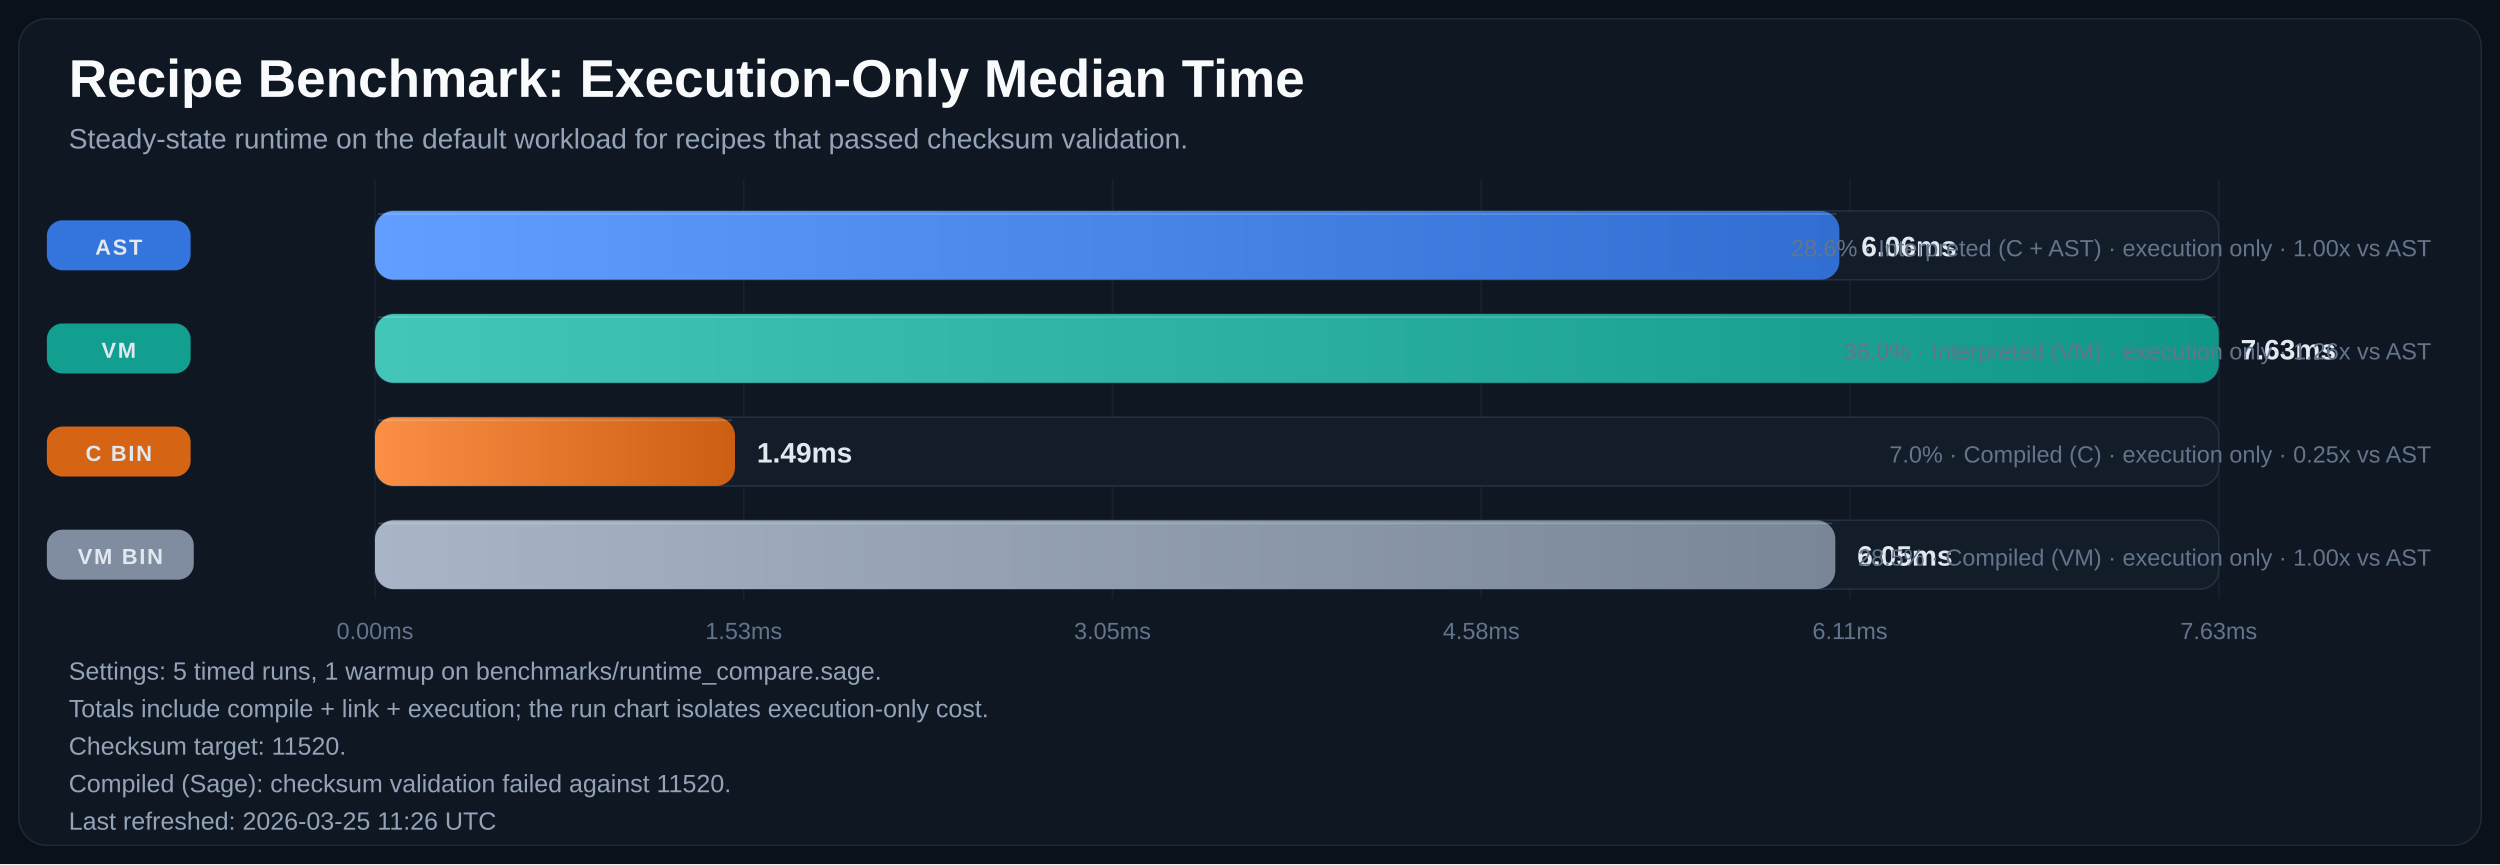
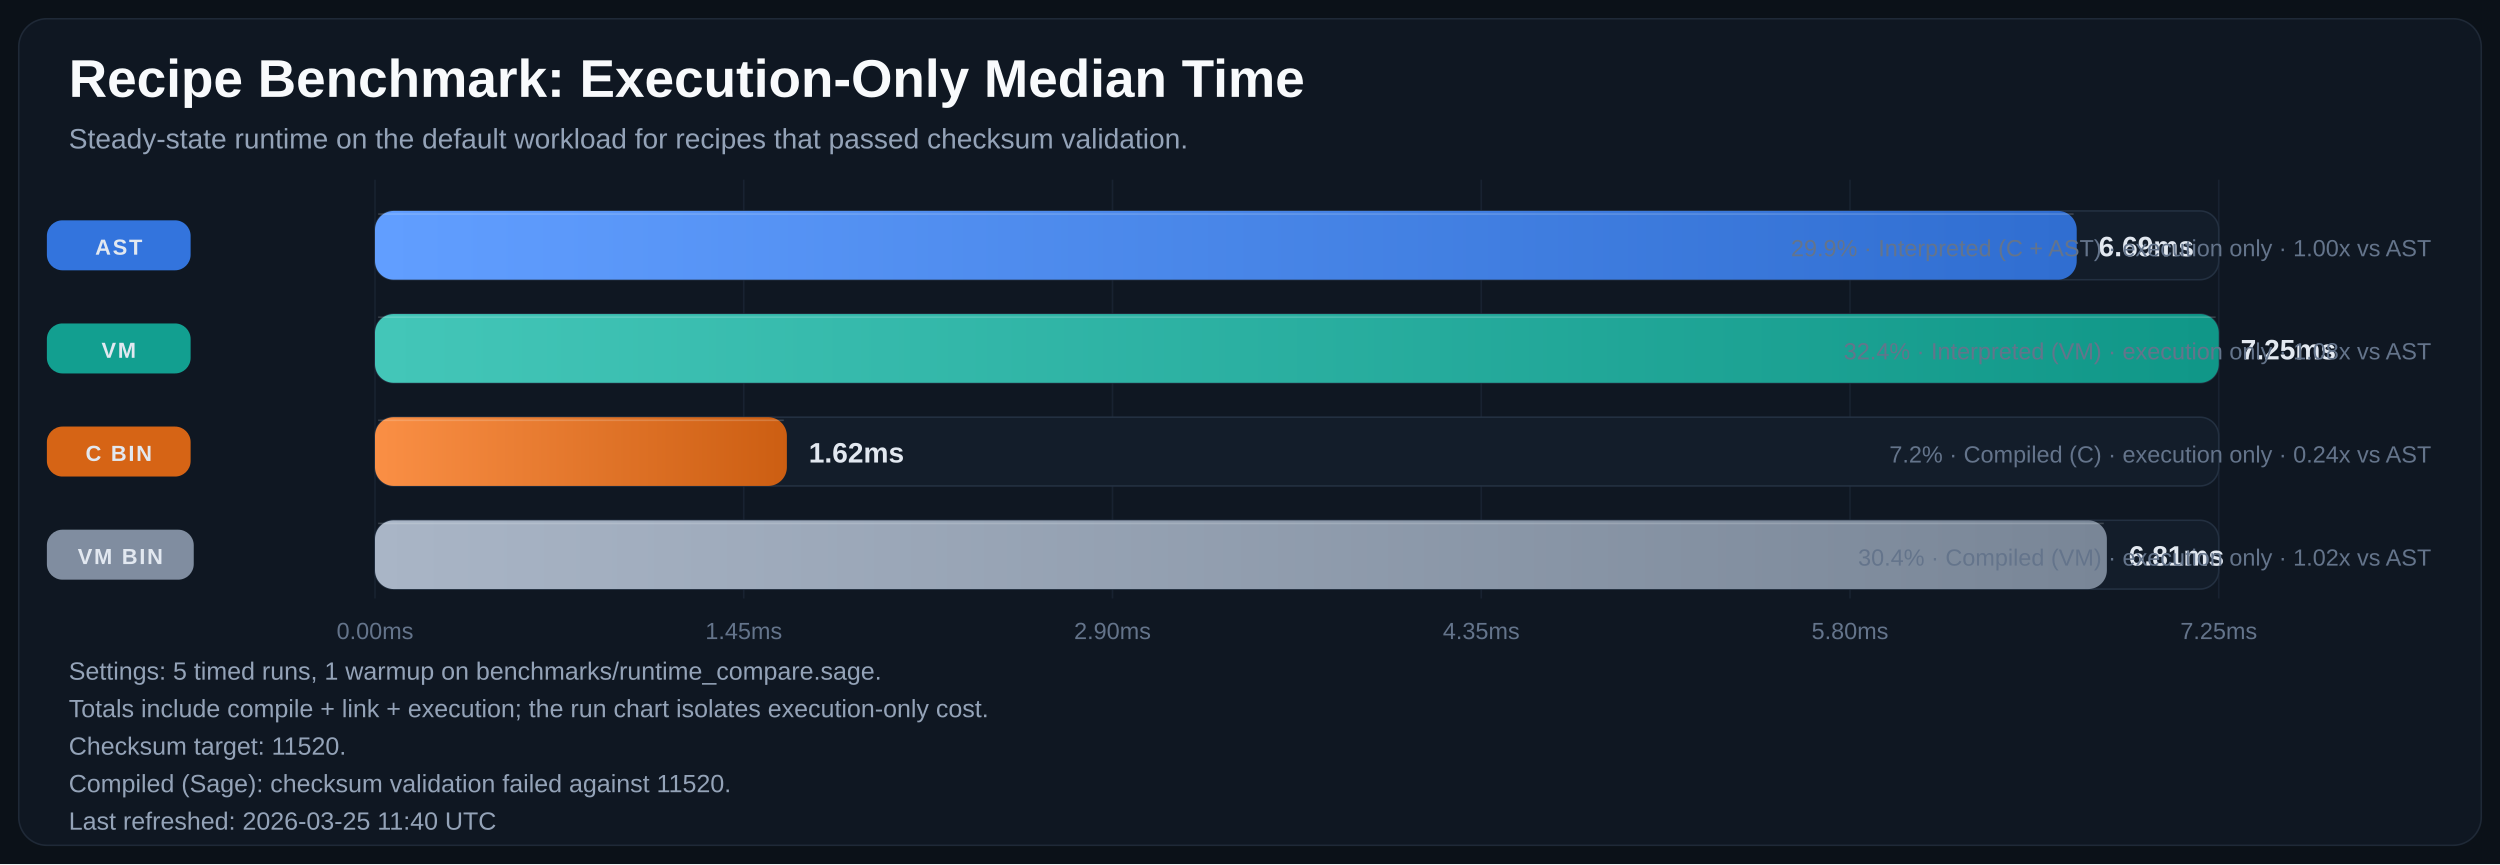
<svg xmlns="http://www.w3.org/2000/svg" width="1600" height="553" viewBox="0 0 1600 553" role="img" aria-labelledby="title desc">
  <defs>
    <linearGradient id="bar-gradient-0" x1="0%" y1="0%" x2="100%" y2="0%">
      <stop offset="0%" stop-color="#619EFF" />
      <stop offset="100%" stop-color="#306ED1" />
    </linearGradient>
    <linearGradient id="bar-gradient-1" x1="0%" y1="0%" x2="100%" y2="0%">
      <stop offset="0%" stop-color="#43C6B8" />
      <stop offset="100%" stop-color="#109788" />
    </linearGradient>
    <linearGradient id="bar-gradient-2" x1="0%" y1="0%" x2="100%" y2="0%">
      <stop offset="0%" stop-color="#FA8F45" />
      <stop offset="100%" stop-color="#CC5E12" />
    </linearGradient>
    <linearGradient id="bar-gradient-3" x1="0%" y1="0%" x2="100%" y2="0%">
      <stop offset="0%" stop-color="#A9B5C6" />
      <stop offset="100%" stop-color="#798697" />
    </linearGradient>
  </defs>
  <rect width="100%" height="100%" fill="#0B1118" />
  <rect x="12" y="12" width="1576" height="529" rx="18" fill="#0F1722" stroke="#1F2937" />
  <text x="44" y="62" fill="#F8FAFC" font-size="34" font-family="Segoe UI, Arial, sans-serif" font-weight="700">Recipe Benchmark: Execution-Only Median Time</text>
  <text x="44" y="95" fill="#94A3B8" font-size="18" font-family="Segoe UI, Arial, sans-serif">Steady-state runtime on the default workload for recipes that passed checksum validation.</text>
  <line x1="240.0" y1="115" x2="240.0" y2="383" stroke="#182231" stroke-width="1" />
  <text x="240.0" y="409" text-anchor="middle" fill="#64748B" font-size="15" font-family="Segoe UI, Arial, sans-serif">0.00ms</text>
  <line x1="476.0" y1="115" x2="476.0" y2="383" stroke="#182231" stroke-width="1" />
-   <text x="476.0" y="409" text-anchor="middle" fill="#64748B" font-size="15" font-family="Segoe UI, Arial, sans-serif">1.53ms</text>
+   <text x="476.0" y="409" text-anchor="middle" fill="#64748B" font-size="15" font-family="Segoe UI, Arial, sans-serif">1.45ms</text>
  <line x1="712.0" y1="115" x2="712.0" y2="383" stroke="#182231" stroke-width="1" />
-   <text x="712.0" y="409" text-anchor="middle" fill="#64748B" font-size="15" font-family="Segoe UI, Arial, sans-serif">3.05ms</text>
+   <text x="712.0" y="409" text-anchor="middle" fill="#64748B" font-size="15" font-family="Segoe UI, Arial, sans-serif">2.90ms</text>
  <line x1="948.0" y1="115" x2="948.0" y2="383" stroke="#182231" stroke-width="1" />
-   <text x="948.0" y="409" text-anchor="middle" fill="#64748B" font-size="15" font-family="Segoe UI, Arial, sans-serif">4.58ms</text>
+   <text x="948.0" y="409" text-anchor="middle" fill="#64748B" font-size="15" font-family="Segoe UI, Arial, sans-serif">4.35ms</text>
  <line x1="1184.0" y1="115" x2="1184.0" y2="383" stroke="#182231" stroke-width="1" />
-   <text x="1184.0" y="409" text-anchor="middle" fill="#64748B" font-size="15" font-family="Segoe UI, Arial, sans-serif">6.11ms</text>
+   <text x="1184.0" y="409" text-anchor="middle" fill="#64748B" font-size="15" font-family="Segoe UI, Arial, sans-serif">5.80ms</text>
  <line x1="1420.0" y1="115" x2="1420.0" y2="383" stroke="#182231" stroke-width="1" />
-   <text x="1420.0" y="409" text-anchor="middle" fill="#64748B" font-size="15" font-family="Segoe UI, Arial, sans-serif">7.63ms</text>
+   <text x="1420.0" y="409" text-anchor="middle" fill="#64748B" font-size="15" font-family="Segoe UI, Arial, sans-serif">7.25ms</text>
  <rect x="30" y="141.0" width="92" height="32" rx="10" fill="#3479E6" opacity="0.95" />
  <text x="76.0" y="163.0" text-anchor="middle" fill="#E2E8F0" font-size="14" font-family="Segoe UI, Arial, sans-serif" font-weight="700" letter-spacing="1.1">AST</text>
  <rect x="240" y="135" width="1180" height="44" rx="12" fill="#131D2A" stroke="#233041" />
-   <rect x="240" y="135" width="937.2" height="44" rx="12" fill="url(#bar-gradient-0)" />
-   <line x1="242.0" y1="137.0" x2="1175.2" y2="137.0" stroke="#F8FAFC" stroke-opacity="0.18" />
-   <text x="1191.2" y="164.0" fill="#E2E8F0" font-size="18" font-family="Segoe UI, Arial, sans-serif" font-weight="700">6.06ms</text>
-   <text x="1556" y="164.0" text-anchor="end" fill="#64748B" font-size="15" font-family="Segoe UI, Arial, sans-serif">28.6% · Interpreted (C + AST) · execution only · 1.00x vs AST</text>
+   <rect x="240" y="135" width="1089.1" height="44" rx="12" fill="url(#bar-gradient-0)" />
+   <line x1="242.0" y1="137.0" x2="1327.1" y2="137.0" stroke="#F8FAFC" stroke-opacity="0.18" />
+   <text x="1343.1" y="164.0" fill="#E2E8F0" font-size="18" font-family="Segoe UI, Arial, sans-serif" font-weight="700">6.69ms</text>
+   <text x="1556" y="164.0" text-anchor="end" fill="#64748B" font-size="15" font-family="Segoe UI, Arial, sans-serif">29.9% · Interpreted (C + AST) · execution only · 1.00x vs AST</text>
  <rect x="30" y="207.0" width="92" height="32" rx="10" fill="#12A695" opacity="0.95" />
  <text x="76.0" y="229.0" text-anchor="middle" fill="#E2E8F0" font-size="14" font-family="Segoe UI, Arial, sans-serif" font-weight="700" letter-spacing="1.1">VM</text>
  <rect x="240" y="201" width="1180" height="44" rx="12" fill="#131D2A" stroke="#233041" />
  <rect x="240" y="201" width="1180.0" height="44" rx="12" fill="url(#bar-gradient-1)" />
  <line x1="242.0" y1="203.0" x2="1418.0" y2="203.0" stroke="#F8FAFC" stroke-opacity="0.18" />
-   <text x="1434.0" y="230.0" fill="#E2E8F0" font-size="18" font-family="Segoe UI, Arial, sans-serif" font-weight="700">7.63ms</text>
-   <text x="1556" y="230.0" text-anchor="end" fill="#64748B" font-size="15" font-family="Segoe UI, Arial, sans-serif">36.0% · Interpreted (VM) · execution only · 1.26x vs AST</text>
+   <text x="1434.0" y="230.0" fill="#E2E8F0" font-size="18" font-family="Segoe UI, Arial, sans-serif" font-weight="700">7.25ms</text>
+   <text x="1556" y="230.0" text-anchor="end" fill="#64748B" font-size="15" font-family="Segoe UI, Arial, sans-serif">32.4% · Interpreted (VM) · execution only · 1.08x vs AST</text>
  <rect x="30" y="273.0" width="92" height="32" rx="10" fill="#E06814" opacity="0.95" />
  <text x="76.0" y="295.0" text-anchor="middle" fill="#E2E8F0" font-size="14" font-family="Segoe UI, Arial, sans-serif" font-weight="700" letter-spacing="1.1">C BIN</text>
  <rect x="240" y="267" width="1180" height="44" rx="12" fill="#131D2A" stroke="#233041" />
-   <rect x="240" y="267" width="230.4" height="44" rx="12" fill="url(#bar-gradient-2)" />
-   <line x1="242.0" y1="269.0" x2="468.4" y2="269.0" stroke="#F8FAFC" stroke-opacity="0.18" />
-   <text x="484.4" y="296.0" fill="#E2E8F0" font-size="18" font-family="Segoe UI, Arial, sans-serif" font-weight="700">1.49ms</text>
-   <text x="1556" y="296.0" text-anchor="end" fill="#64748B" font-size="15" font-family="Segoe UI, Arial, sans-serif">7.0% · Compiled (C) · execution only · 0.25x vs AST</text>
+   <rect x="240" y="267" width="263.6" height="44" rx="12" fill="url(#bar-gradient-2)" />
+   <line x1="242.0" y1="269.0" x2="501.6" y2="269.0" stroke="#F8FAFC" stroke-opacity="0.18" />
+   <text x="517.6" y="296.0" fill="#E2E8F0" font-size="18" font-family="Segoe UI, Arial, sans-serif" font-weight="700">1.62ms</text>
+   <text x="1556" y="296.0" text-anchor="end" fill="#64748B" font-size="15" font-family="Segoe UI, Arial, sans-serif">7.2% · Compiled (C) · execution only · 0.24x vs AST</text>
  <rect x="30" y="339.0" width="94" height="32" rx="10" fill="#8593A6" opacity="0.95" />
  <text x="77.0" y="361.0" text-anchor="middle" fill="#E2E8F0" font-size="14" font-family="Segoe UI, Arial, sans-serif" font-weight="700" letter-spacing="1.1">VM BIN</text>
  <rect x="240" y="333" width="1180" height="44" rx="12" fill="#131D2A" stroke="#233041" />
-   <rect x="240" y="333" width="934.6" height="44" rx="12" fill="url(#bar-gradient-3)" />
-   <line x1="242.0" y1="335.0" x2="1172.6" y2="335.0" stroke="#F8FAFC" stroke-opacity="0.18" />
-   <text x="1188.6" y="362.0" fill="#E2E8F0" font-size="18" font-family="Segoe UI, Arial, sans-serif" font-weight="700">6.05ms</text>
-   <text x="1556" y="362.0" text-anchor="end" fill="#64748B" font-size="15" font-family="Segoe UI, Arial, sans-serif">28.5% · Compiled (VM) · execution only · 1.00x vs AST</text>
+   <rect x="240" y="333" width="1108.4" height="44" rx="12" fill="url(#bar-gradient-3)" />
+   <line x1="242.0" y1="335.0" x2="1346.4" y2="335.0" stroke="#F8FAFC" stroke-opacity="0.18" />
+   <text x="1362.4" y="362.0" fill="#E2E8F0" font-size="18" font-family="Segoe UI, Arial, sans-serif" font-weight="700">6.81ms</text>
+   <text x="1556" y="362.0" text-anchor="end" fill="#64748B" font-size="15" font-family="Segoe UI, Arial, sans-serif">30.4% · Compiled (VM) · execution only · 1.02x vs AST</text>
  <text x="44" y="435" fill="#94A3B8" font-size="16" font-family="Segoe UI, Arial, sans-serif">Settings: 5 timed runs, 1 warmup on benchmarks/runtime_compare.sage.</text>
  <text x="44" y="459" fill="#94A3B8" font-size="16" font-family="Segoe UI, Arial, sans-serif">Totals include compile + link + execution; the run chart isolates execution-only cost.</text>
  <text x="44" y="483" fill="#94A3B8" font-size="16" font-family="Segoe UI, Arial, sans-serif">Checksum target: 11520.</text>
  <text x="44" y="507" fill="#94A3B8" font-size="16" font-family="Segoe UI, Arial, sans-serif">Compiled (Sage): checksum validation failed against 11520.</text>
-   <text x="44" y="531" fill="#94A3B8" font-size="16" font-family="Segoe UI, Arial, sans-serif">Last refreshed: 2026-03-25 11:26 UTC</text>
+   <text x="44" y="531" fill="#94A3B8" font-size="16" font-family="Segoe UI, Arial, sans-serif">Last refreshed: 2026-03-25 11:40 UTC</text>
</svg>
